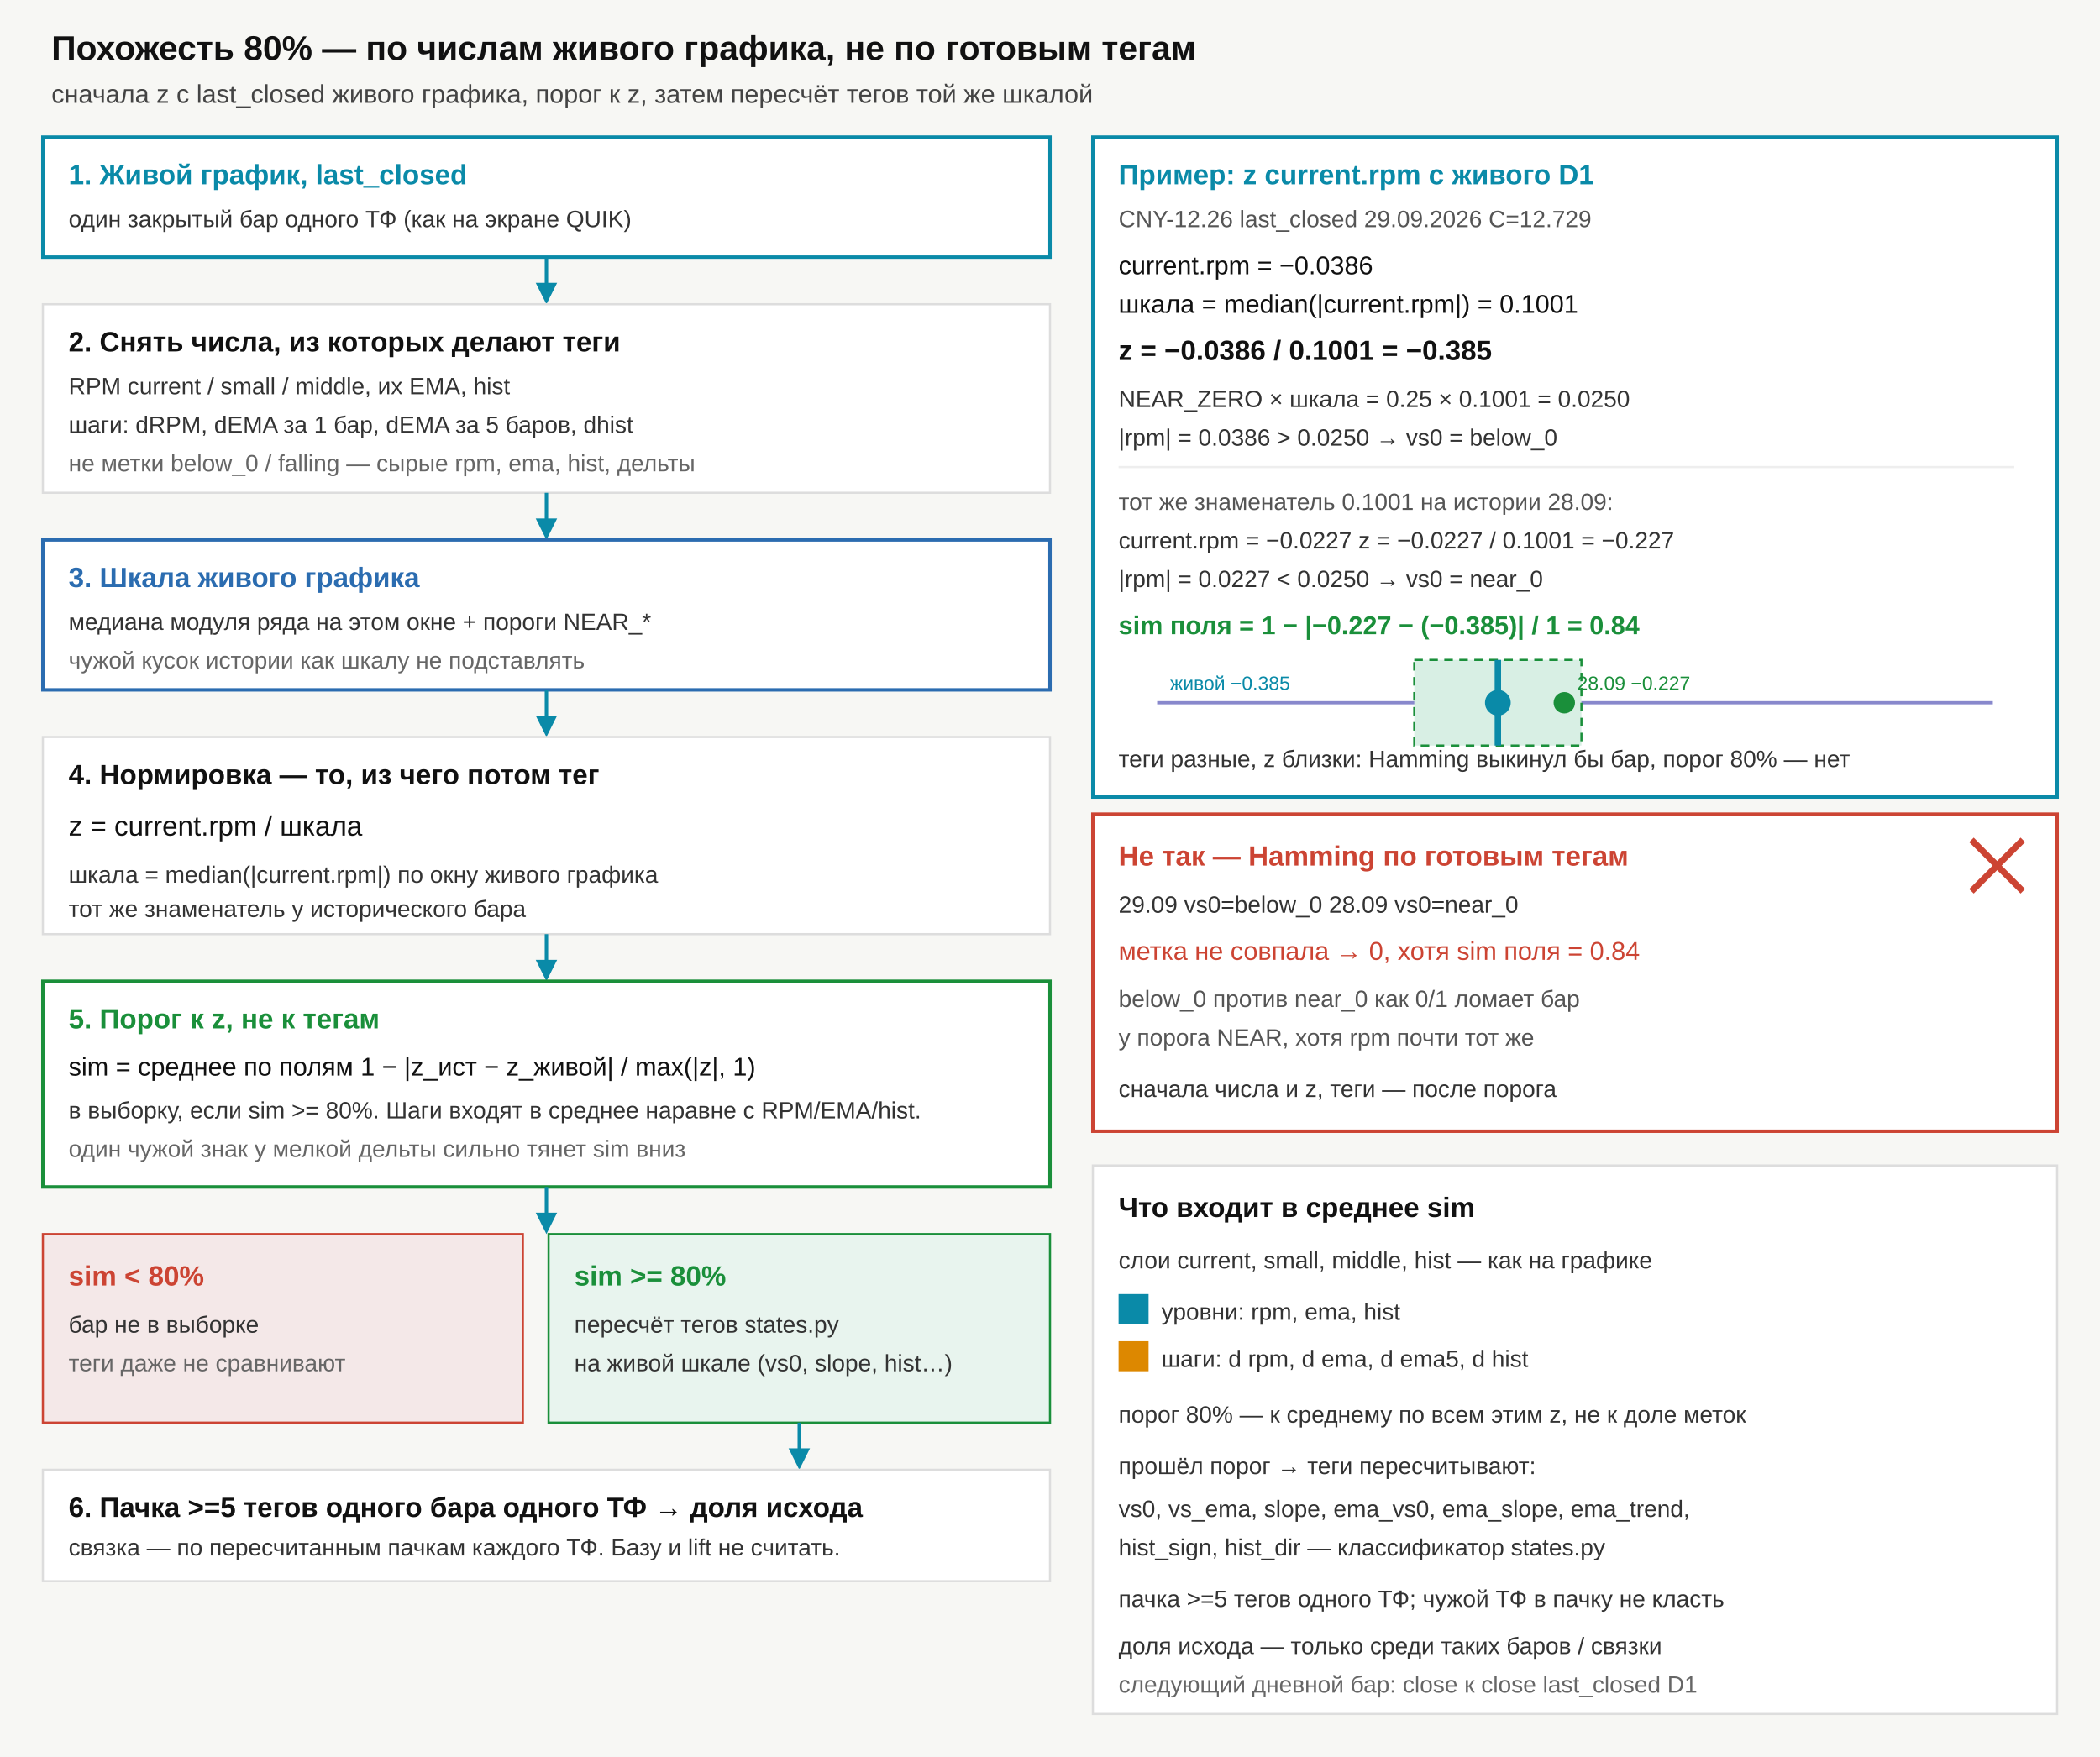
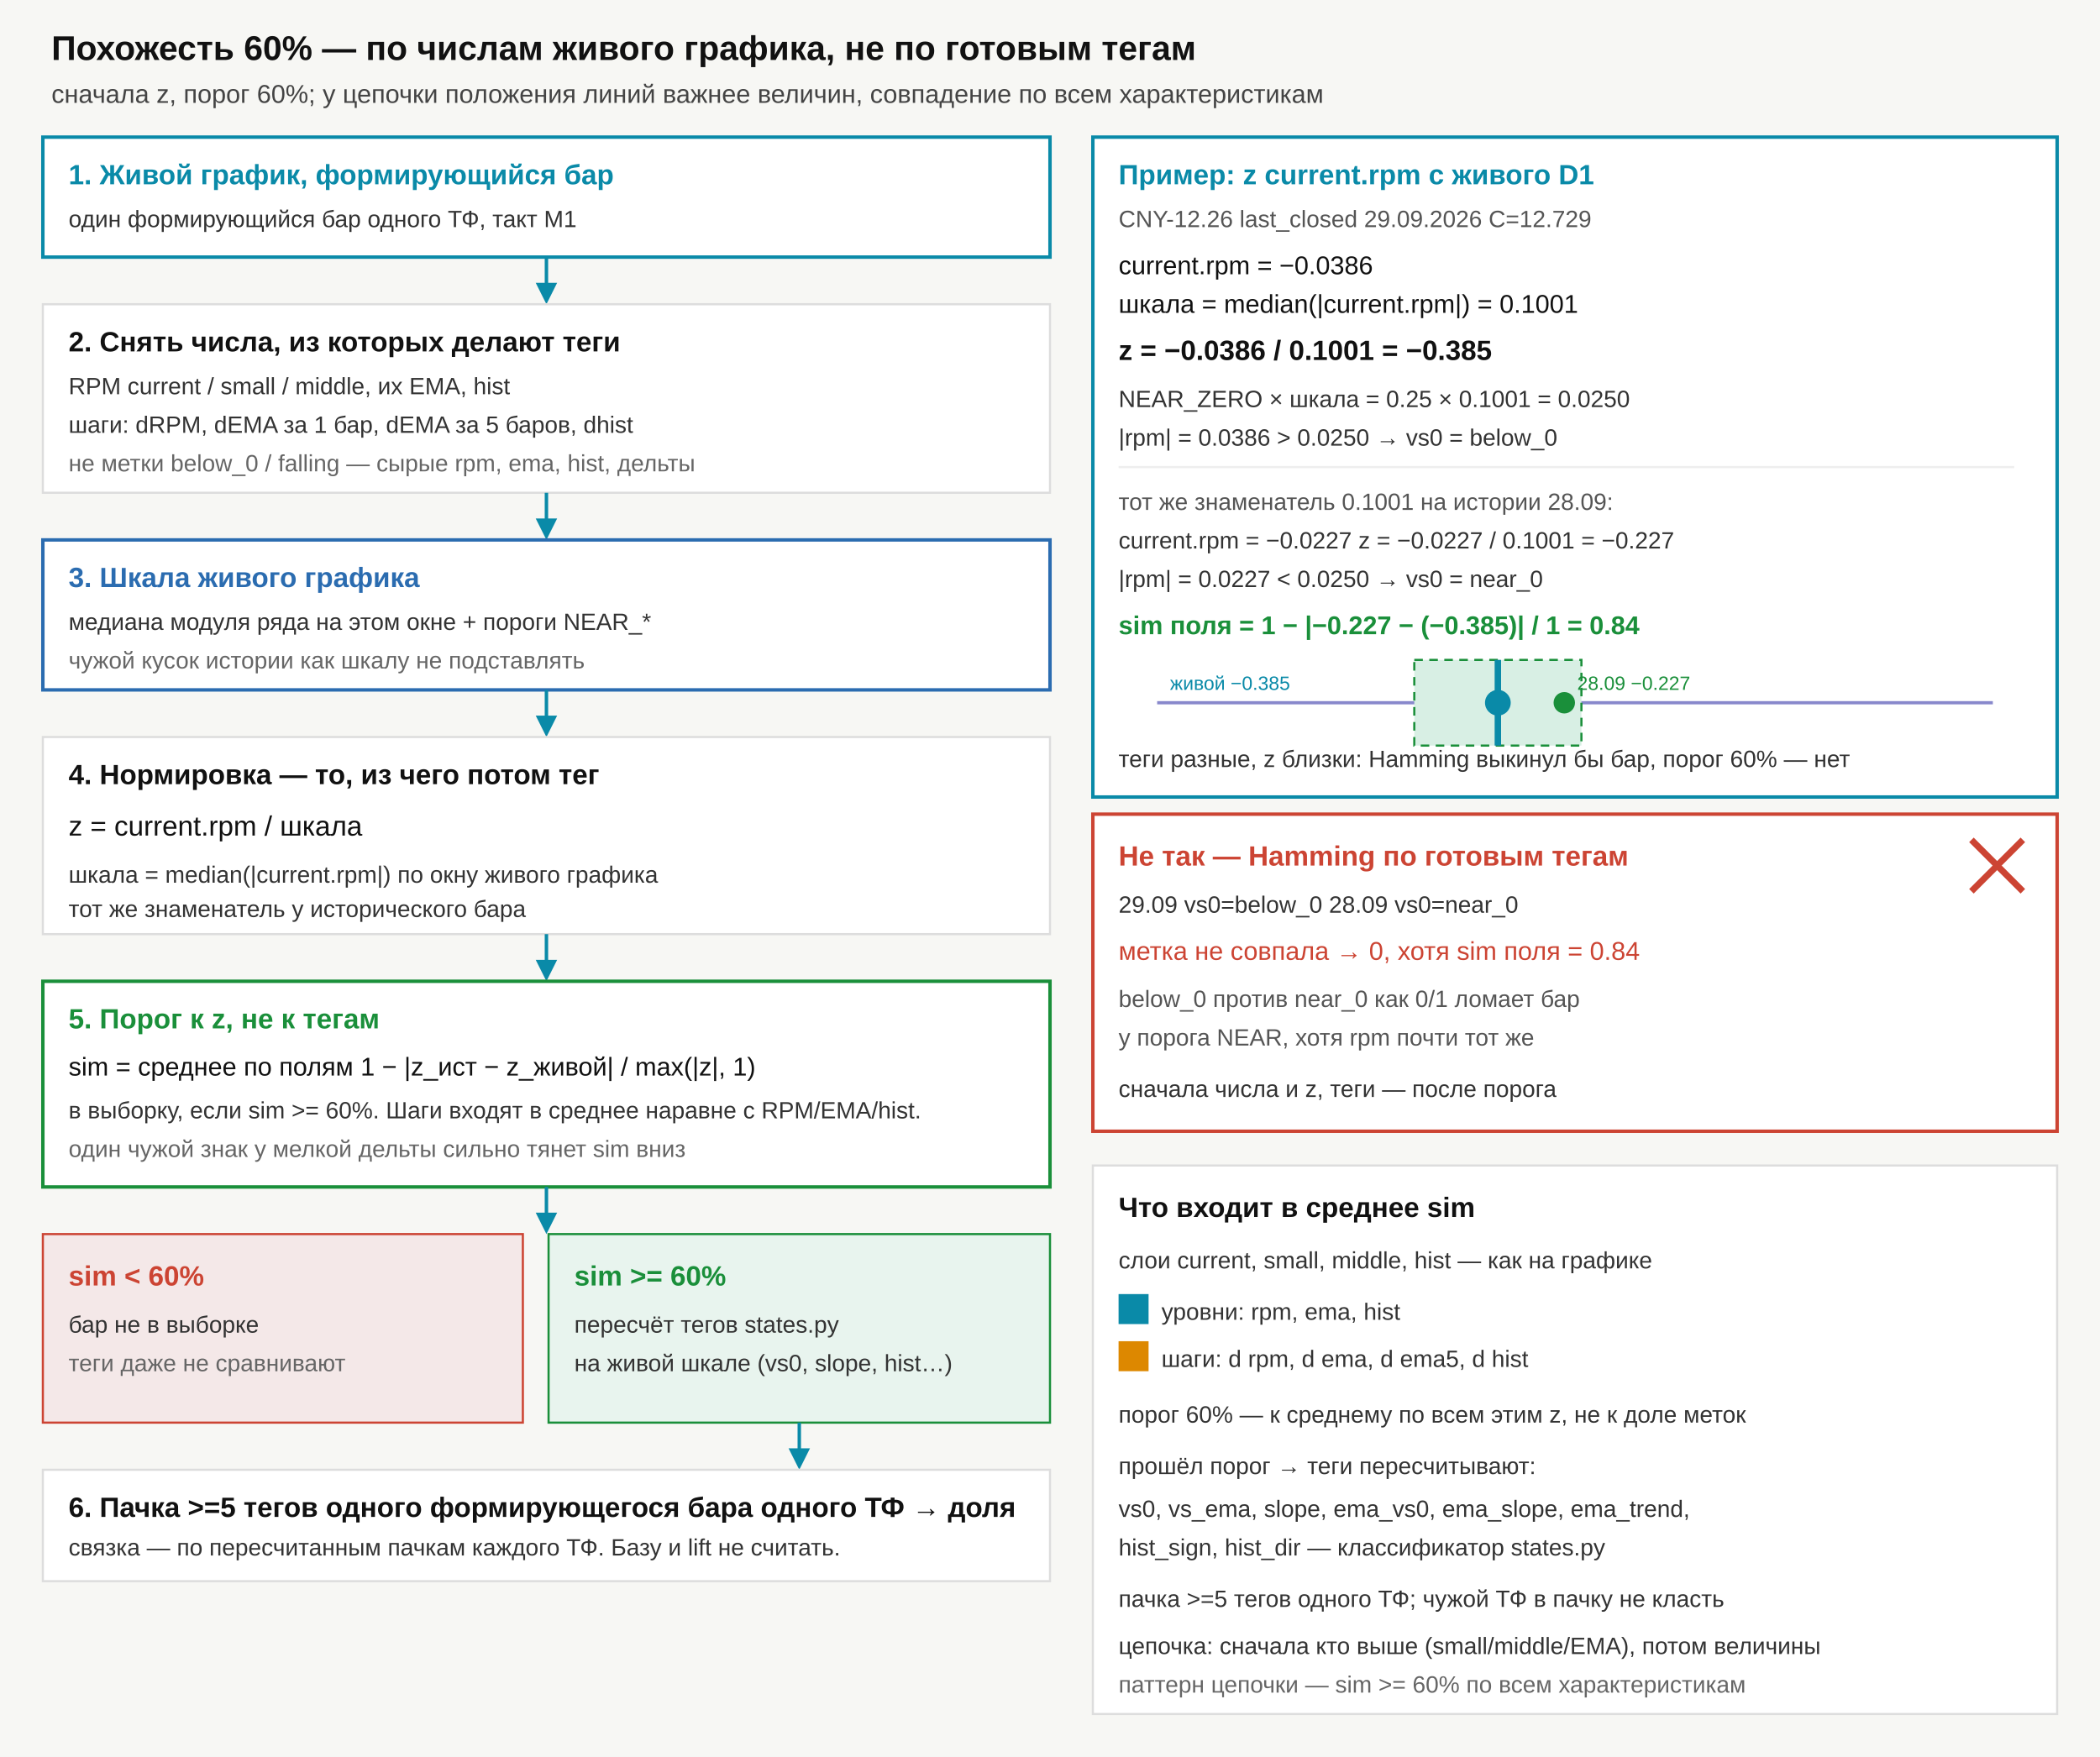
<svg xmlns="http://www.w3.org/2000/svg" width="980" height="820" viewBox="0 0 980 820">
  <rect width="980" height="820" fill="#f7f7f4" />
-   <text x="24" y="28" font-family="Arial" font-size="16" fill="#111111" font-weight="bold">Похожесть 80% — по числам живого графика, не по готовым тегам</text>
-   <text x="24" y="48" font-family="Arial" font-size="12" fill="#444444">сначала z с last_closed живого графика, порог к z, затем пересчёт тегов той же шкалой</text>
+   <text x="24" y="28" font-family="Arial" font-size="16" fill="#111111" font-weight="bold">Похожесть 60% — по числам живого графика, не по готовым тегам</text>
+   <text x="24" y="48" font-family="Arial" font-size="12" fill="#444444">сначала z, порог 60%; у цепочки положения линий важнее величин, совпадение по всем характеристикам</text>
  <rect x="20" y="64" width="470" height="56" fill="#ffffff" stroke="#0a8aa8" stroke-width="1.6" />
-   <text x="32" y="86" font-family="Arial" font-size="13" fill="#0a8aa8" font-weight="bold">1. Живой график, last_closed</text>
-   <text x="32" y="106" font-family="Arial" font-size="11" fill="#333333">один закрытый бар одного ТФ (как на экране QUIK)</text>
+   <text x="32" y="86" font-family="Arial" font-size="13" fill="#0a8aa8" font-weight="bold">1. Живой график, формирующийся бар</text>
+   <text x="32" y="106" font-family="Arial" font-size="11" fill="#333333">один формирующийся бар одного ТФ, такт M1</text>
  <line x1="255" y1="120" x2="255" y2="136" stroke="#0a8aa8" stroke-width="1.6" />
  <polygon points="255,142 250,132 260,132" fill="#0a8aa8" />
  <rect x="20" y="142" width="470" height="88" fill="#ffffff" stroke="#dddddd" />
  <text x="32" y="164" font-family="Arial" font-size="13" fill="#111111" font-weight="bold">2. Снять числа, из которых делают теги</text>
  <text x="32" y="184" font-family="Arial" font-size="11" fill="#333333">RPM current / small / middle, их EMA, hist</text>
  <text x="32" y="202" font-family="Arial" font-size="11" fill="#333333">шаги: dRPM, dEMA за 1 бар, dEMA за 5 баров, dhist</text>
  <text x="32" y="220" font-family="Arial" font-size="11" fill="#666666">не метки below_0 / falling — сырые rpm, ema, hist, дельты</text>
  <line x1="255" y1="230" x2="255" y2="246" stroke="#0a8aa8" stroke-width="1.6" />
  <polygon points="255,252 250,242 260,242" fill="#0a8aa8" />
  <rect x="20" y="252" width="470" height="70" fill="#ffffff" stroke="#2b6cb0" stroke-width="1.6" />
  <text x="32" y="274" font-family="Arial" font-size="13" fill="#2b6cb0" font-weight="bold">3. Шкала живого графика</text>
  <text x="32" y="294" font-family="Arial" font-size="11" fill="#333333">медиана модуля ряда на этом окне + пороги NEAR_*</text>
  <text x="32" y="312" font-family="Arial" font-size="11" fill="#666666">чужой кусок истории как шкалу не подставлять</text>
  <line x1="255" y1="322" x2="255" y2="338" stroke="#0a8aa8" stroke-width="1.6" />
  <polygon points="255,344 250,334 260,334" fill="#0a8aa8" />
  <rect x="20" y="344" width="470" height="92" fill="#ffffff" stroke="#dddddd" />
  <text x="32" y="366" font-family="Arial" font-size="13" fill="#111111" font-weight="bold">4. Нормировка — то, из чего потом тег</text>
  <text x="32" y="390" font-family="Arial" font-size="13" fill="#111111">z = current.rpm / шкала</text>
  <text x="32" y="412" font-family="Arial" font-size="11" fill="#333333">шкала = median(|current.rpm|) по окну живого графика</text>
  <text x="32" y="428" font-family="Arial" font-size="11" fill="#333333">тот же знаменатель у исторического бара</text>
  <line x1="255" y1="436" x2="255" y2="452" stroke="#0a8aa8" stroke-width="1.6" />
  <polygon points="255,458 250,448 260,448" fill="#0a8aa8" />
  <rect x="20" y="458" width="470" height="96" fill="#ffffff" stroke="#1a8f3a" stroke-width="1.6" />
  <text x="32" y="480" font-family="Arial" font-size="13" fill="#1a8f3a" font-weight="bold">5. Порог к z, не к тегам</text>
  <text x="32" y="502" font-family="Arial" font-size="12" fill="#111111">sim = среднее по полям  1 − |z_ист − z_живой| / max(|z|, 1)</text>
-   <text x="32" y="522" font-family="Arial" font-size="11" fill="#333333">в выборку, если sim &gt;= 80%. Шаги входят в среднее наравне с RPM/EMA/hist.</text>
+   <text x="32" y="522" font-family="Arial" font-size="11" fill="#333333">в выборку, если sim &gt;= 60%. Шаги входят в среднее наравне с RPM/EMA/hist.</text>
  <text x="32" y="540" font-family="Arial" font-size="11" fill="#666666">один чужой знак у мелкой дельты сильно тянет sim вниз</text>
  <line x1="255" y1="554" x2="255" y2="570" stroke="#0a8aa8" stroke-width="1.6" />
  <polygon points="255,576 250,566 260,566" fill="#0a8aa8" />
  <rect x="20" y="576" width="224" height="88" fill="#f4e8e8" stroke="#cc4433" />
-   <text x="32" y="600" font-family="Arial" font-size="13" fill="#cc4433" font-weight="bold">sim &lt; 80%</text>
+   <text x="32" y="600" font-family="Arial" font-size="13" fill="#cc4433" font-weight="bold">sim &lt; 60%</text>
  <text x="32" y="622" font-family="Arial" font-size="11" fill="#333333">бар не в выборке</text>
  <text x="32" y="640" font-family="Arial" font-size="11" fill="#666666">теги даже не сравнивают</text>
  <rect x="256" y="576" width="234" height="88" fill="#e8f4ee" stroke="#1a8f3a" />
-   <text x="268" y="600" font-family="Arial" font-size="13" fill="#1a8f3a" font-weight="bold">sim &gt;= 80%</text>
+   <text x="268" y="600" font-family="Arial" font-size="13" fill="#1a8f3a" font-weight="bold">sim &gt;= 60%</text>
  <text x="268" y="622" font-family="Arial" font-size="11" fill="#333333">пересчёт тегов states.py</text>
  <text x="268" y="640" font-family="Arial" font-size="11" fill="#333333">на живой шкале (vs0, slope, hist…)</text>
  <line x1="373" y1="664" x2="373" y2="680" stroke="#0a8aa8" stroke-width="1.6" />
  <polygon points="373,686 368,676 378,676" fill="#0a8aa8" />
  <rect x="20" y="686" width="470" height="52" fill="#ffffff" stroke="#dddddd" />
-   <text x="32" y="708" font-family="Arial" font-size="13" fill="#111111" font-weight="bold">6. Пачка &gt;=5 тегов одного бара одного ТФ → доля исхода</text>
+   <text x="32" y="708" font-family="Arial" font-size="13" fill="#111111" font-weight="bold">6. Пачка &gt;=5 тегов одного формирующегося бара одного ТФ → доля</text>
  <text x="32" y="726" font-family="Arial" font-size="11" fill="#333333">связка — по пересчитанным пачкам каждого ТФ. Базу и lift не считать.</text>
  <rect x="510" y="64" width="450" height="308" fill="#ffffff" stroke="#0a8aa8" stroke-width="1.6" />
  <text x="522" y="86" font-family="Arial" font-size="13" fill="#0a8aa8" font-weight="bold">Пример: z current.rpm с живого D1</text>
  <text x="522" y="106" font-family="Arial" font-size="11" fill="#555555">CNY-12.26  last_closed 29.09.2026  C=12.729</text>
  <text x="522" y="128" font-family="Arial" font-size="12" fill="#111111">current.rpm = −0.0386</text>
  <text x="522" y="146" font-family="Arial" font-size="12" fill="#111111">шкала = median(|current.rpm|) = 0.1001</text>
  <text x="522" y="168" font-family="Arial" font-size="13" fill="#111111" font-weight="bold">z = −0.0386 / 0.1001 = −0.385</text>
  <text x="522" y="190" font-family="Arial" font-size="11" fill="#333333">NEAR_ZERO × шкала = 0.25 × 0.1001 = 0.0250</text>
  <text x="522" y="208" font-family="Arial" font-size="11" fill="#333333">|rpm| = 0.0386 &gt; 0.0250  →  vs0 = below_0</text>
  <line x1="522" y1="218" x2="940" y2="218" stroke="#eeeeee" />
  <text x="522" y="238" font-family="Arial" font-size="11" fill="#555555">тот же знаменатель 0.1001 на истории 28.09:</text>
  <text x="522" y="256" font-family="Arial" font-size="11" fill="#333333">current.rpm = −0.0227    z = −0.0227 / 0.1001 = −0.227</text>
  <text x="522" y="274" font-family="Arial" font-size="11" fill="#333333">|rpm| = 0.0227 &lt; 0.0250  →  vs0 = near_0</text>
  <text x="522" y="296" font-family="Arial" font-size="12" fill="#1a8f3a" font-weight="bold">sim поля = 1 − |−0.227 − (−0.385)| / 1 = 0.84</text>
-   <text x="522" y="358" font-family="Arial" font-size="11" fill="#333333">теги разные, z близки: Hamming выкинул бы бар, порог 80% — нет</text>
+   <text x="522" y="358" font-family="Arial" font-size="11" fill="#333333">теги разные, z близки: Hamming выкинул бы бар, порог 60% — нет</text>
  <line x1="540" y1="328" x2="930" y2="328" stroke="#8888cc" stroke-width="1.5" />
  <rect x="660" y="308" width="78" height="40" fill="#d8efe4" stroke="#1a8f3a" stroke-dasharray="4 3" />
  <line x1="699" y1="308" x2="699" y2="348" stroke="#0a8aa8" stroke-width="3" />
  <circle cx="699" cy="328" r="6" fill="#0a8aa8" />
  <circle cx="730" cy="328" r="5" fill="#1a8f3a" />
  <text x="546" y="322" font-family="Arial" font-size="9" fill="#0a8aa8">живой −0.385</text>
  <text x="736" y="322" font-family="Arial" font-size="9" fill="#1a8f3a">28.09 −0.227</text>
  <rect x="510" y="380" width="450" height="148" fill="#ffffff" stroke="#cc4433" stroke-width="1.6" />
  <text x="522" y="404" font-family="Arial" font-size="13" fill="#cc4433" font-weight="bold">Не так — Hamming по готовым тегам</text>
  <text x="522" y="426" font-family="Arial" font-size="11" fill="#333333">29.09 vs0=below_0     28.09 vs0=near_0</text>
  <text x="522" y="448" font-family="Arial" font-size="12" fill="#cc4433">метка не совпала → 0, хотя sim поля = 0.84</text>
  <text x="522" y="470" font-family="Arial" font-size="11" fill="#555555">below_0 против near_0 как 0/1 ломает бар</text>
  <text x="522" y="488" font-family="Arial" font-size="11" fill="#555555">у порога NEAR, хотя rpm почти тот же</text>
  <text x="522" y="512" font-family="Arial" font-size="11" fill="#333333">сначала числа и z, теги — после порога</text>
  <line x1="920" y1="392" x2="944" y2="416" stroke="#cc4433" stroke-width="3" />
  <line x1="944" y1="392" x2="920" y2="416" stroke="#cc4433" stroke-width="3" />
  <rect x="510" y="544" width="450" height="256" fill="#ffffff" stroke="#dddddd" />
  <text x="522" y="568" font-family="Arial" font-size="13" fill="#111111" font-weight="bold">Что входит в среднее sim</text>
  <text x="522" y="592" font-family="Arial" font-size="11" fill="#333333">слои current, small, middle, hist — как на графике</text>
  <rect x="522" y="604" width="14" height="14" fill="#0a8aa8" />
  <text x="542" y="616" font-family="Arial" font-size="11" fill="#333333">уровни: rpm, ema, hist</text>
  <rect x="522" y="626" width="14" height="14" fill="#dd8800" />
  <text x="542" y="638" font-family="Arial" font-size="11" fill="#333333">шаги: d rpm, d ema, d ema5, d hist</text>
-   <text x="522" y="664" font-family="Arial" font-size="11" fill="#333333">порог 80% — к среднему по всем этим z, не к доле меток</text>
+   <text x="522" y="664" font-family="Arial" font-size="11" fill="#333333">порог 60% — к среднему по всем этим z, не к доле меток</text>
  <text x="522" y="688" font-family="Arial" font-size="11" fill="#333333">прошёл порог → теги пересчитывают:</text>
  <text x="522" y="708" font-family="Arial" font-size="11" fill="#333333">vs0, vs_ema, slope, ema_vs0, ema_slope, ema_trend,</text>
  <text x="522" y="726" font-family="Arial" font-size="11" fill="#333333">hist_sign, hist_dir  — классификатор states.py</text>
  <text x="522" y="750" font-family="Arial" font-size="11" fill="#333333">пачка &gt;=5 тегов одного ТФ; чужой ТФ в пачку не класть</text>
-   <text x="522" y="772" font-family="Arial" font-size="11" fill="#333333">доля исхода — только среди таких баров / связки</text>
-   <text x="522" y="790" font-family="Arial" font-size="11" fill="#666666">следующий дневной бар: close к close last_closed D1</text>
+   <text x="522" y="772" font-family="Arial" font-size="11" fill="#333333">цепочка: сначала кто выше (small/middle/EMA), потом величины</text>
+   <text x="522" y="790" font-family="Arial" font-size="11" fill="#666666">паттерн цепочки — sim &gt;= 60% по всем характеристикам</text>
</svg>
